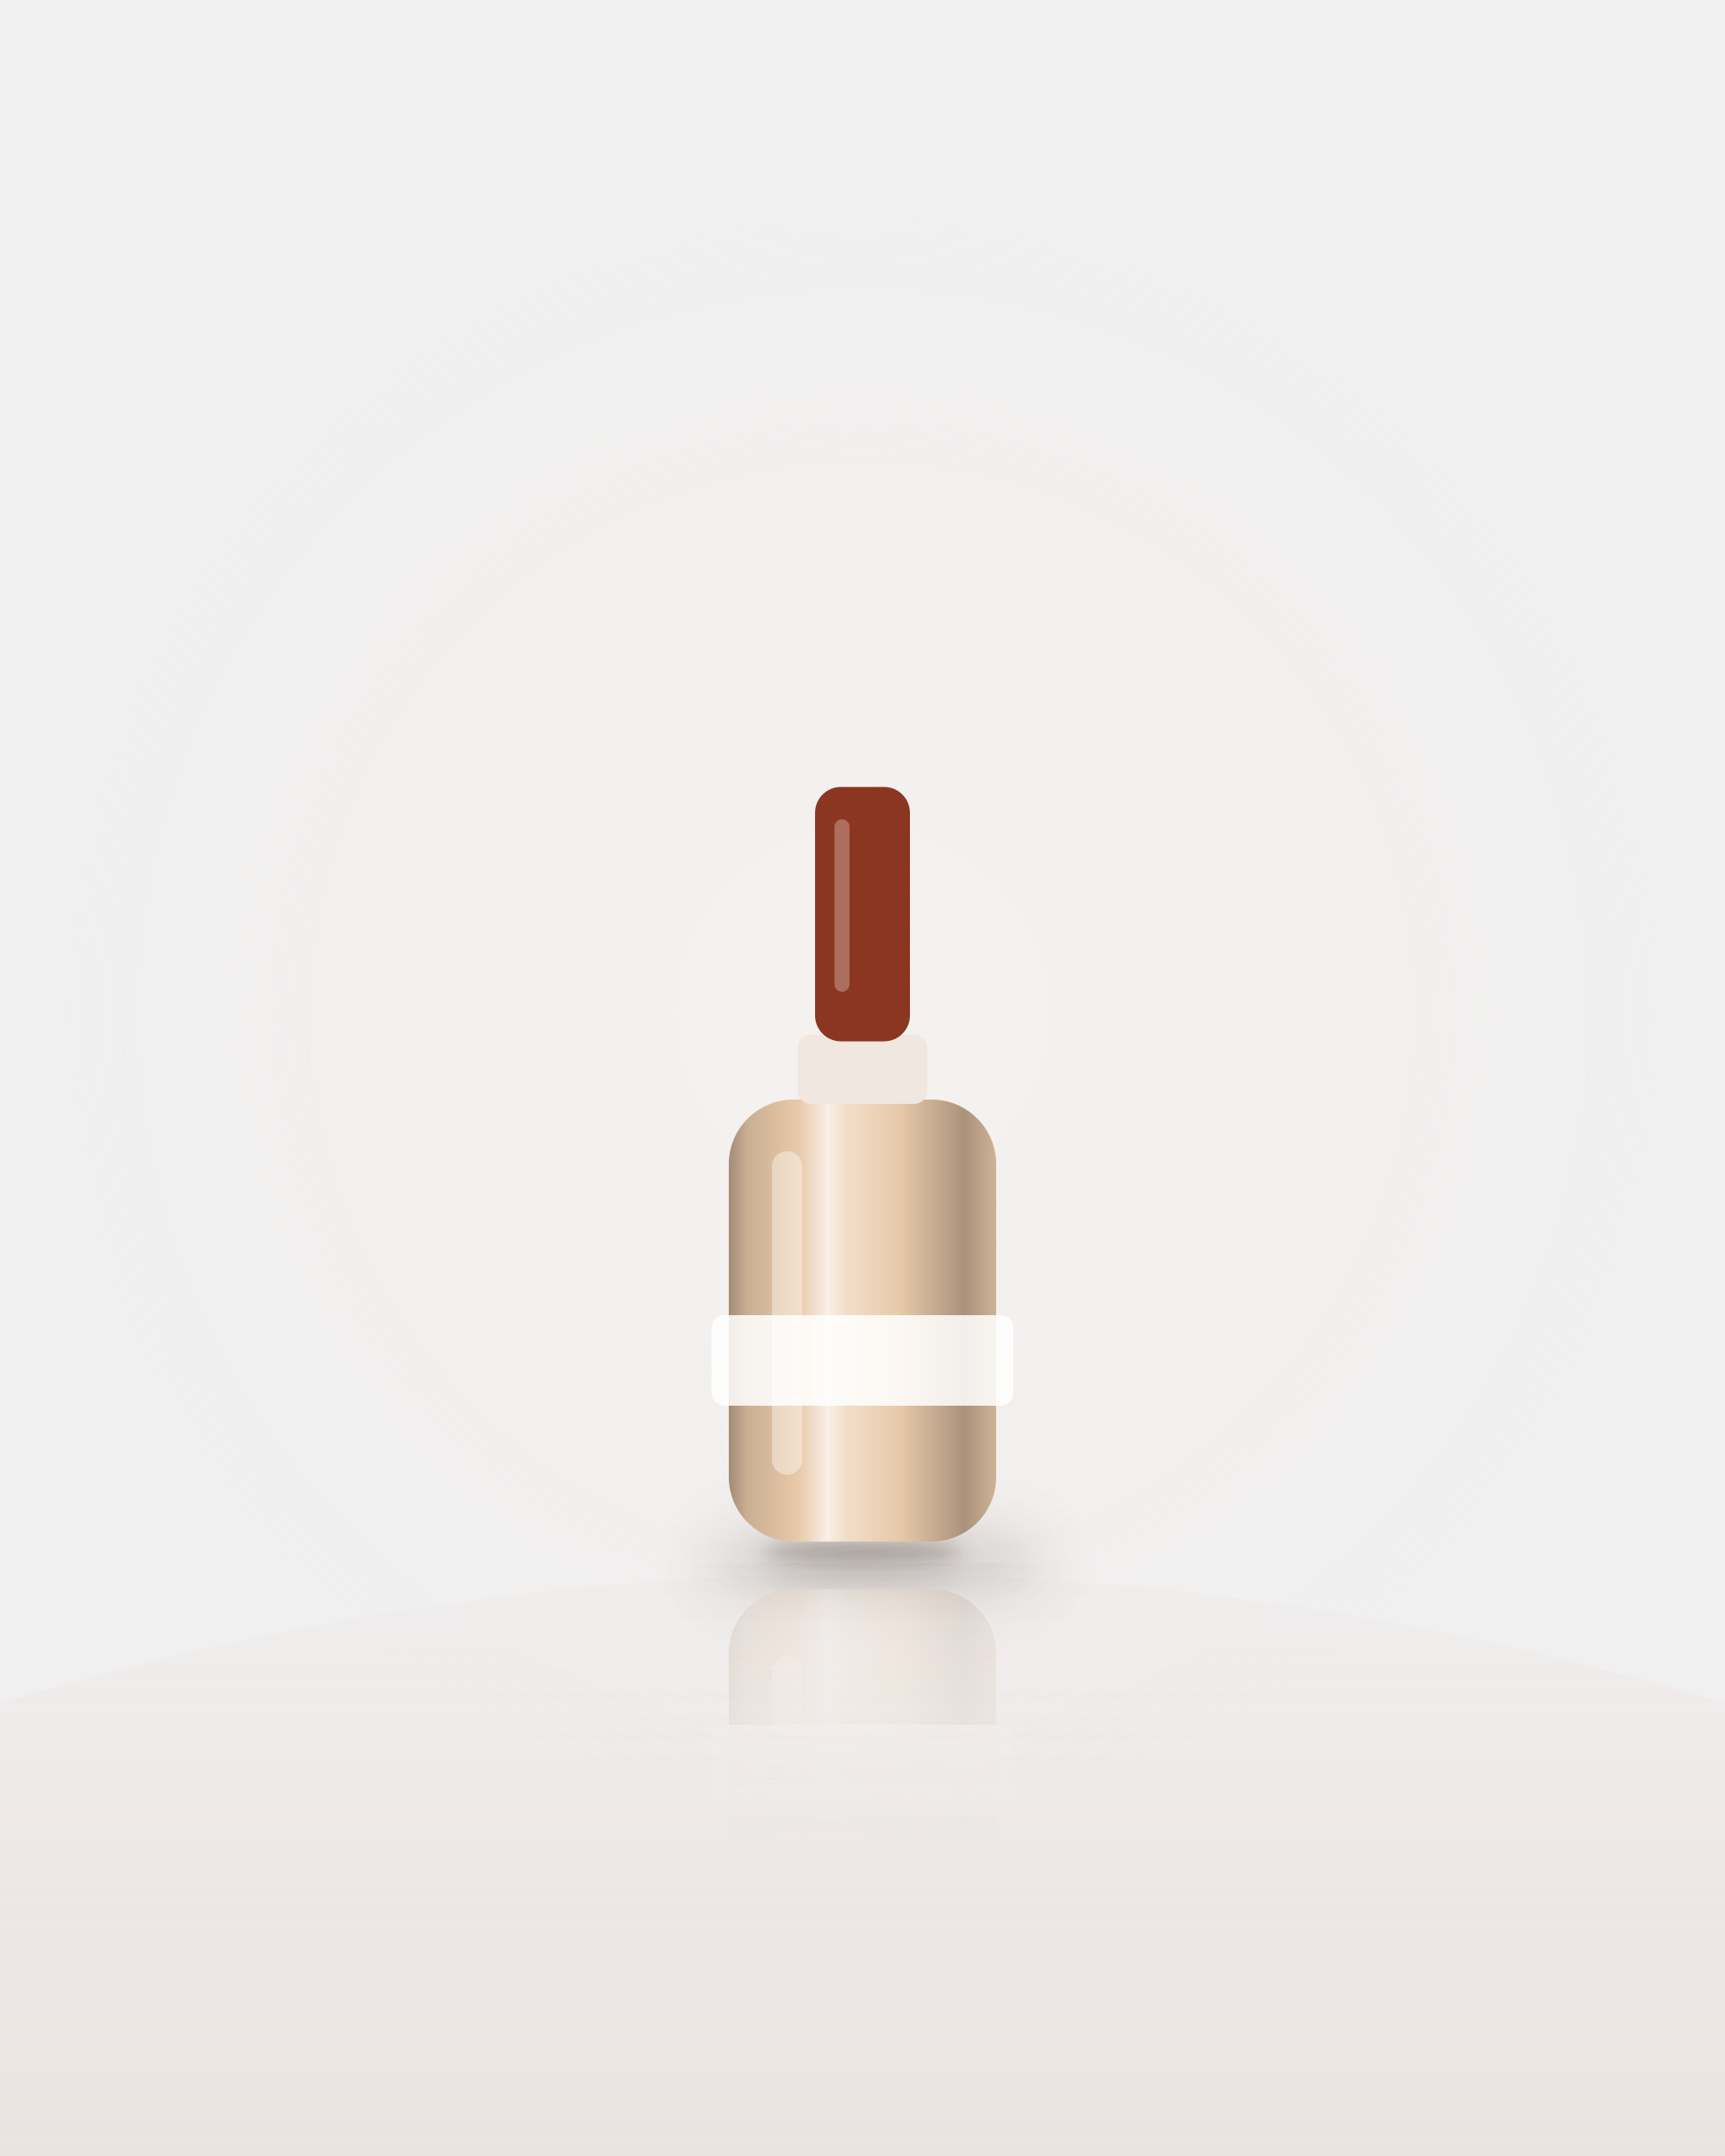
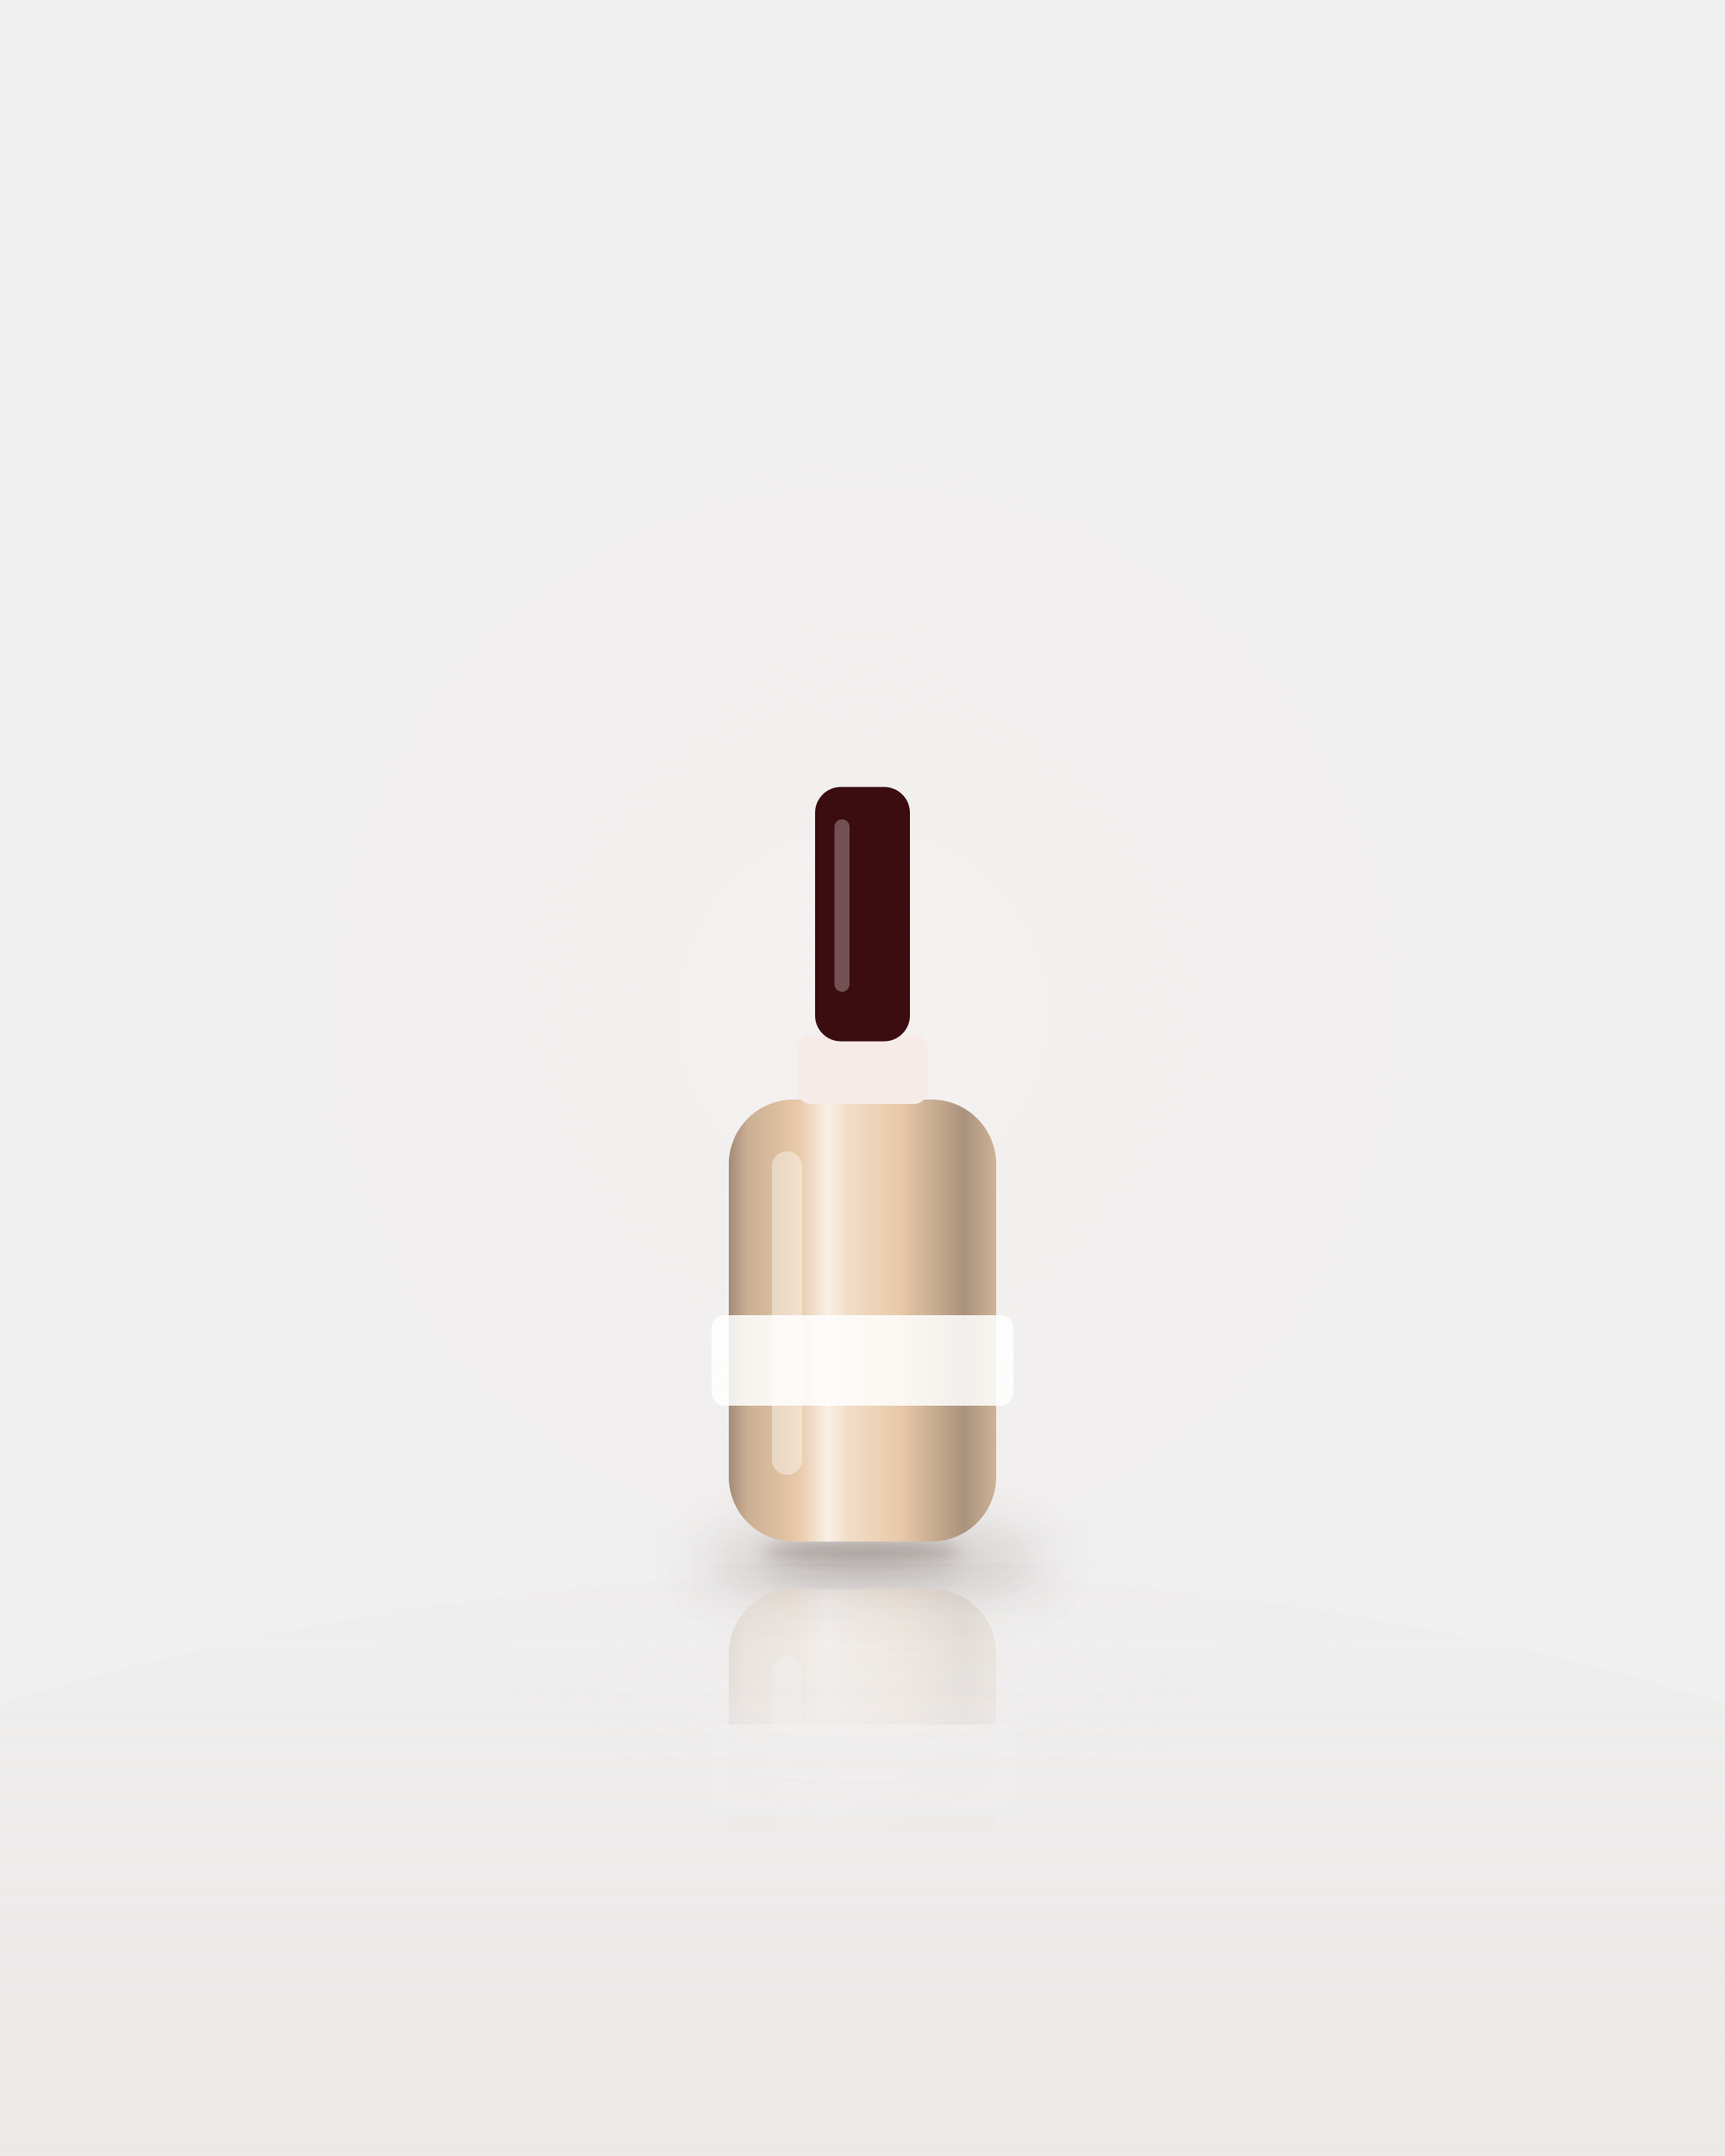
<svg xmlns="http://www.w3.org/2000/svg" viewBox="0 0 800 1000" width="800" height="1000" role="img">
  <defs>
    <linearGradient id="bg60" x1="0" y1="0" x2=".6" y2="1">
      <stop offset="0" stop-color="#FFFFFF" />
-       <stop offset=".55" stop-color="#F6F3EF" />
-       <stop offset="1" stop-color="#EFE7E0" />
+       <stop offset=".55" stop-color="#F1DFDA" />
+       <stop offset="1" stop-color="#F7EBE8" />
    </linearGradient>
    <radialGradient id="v61" cx=".5" cy=".42" r=".72">
      <stop offset=".55" stop-color="#fff" stop-opacity="0" />
-       <stop offset="1" stop-color="#141110" stop-opacity=".07" />
+       <stop offset="1" stop-color="#2A1215" stop-opacity=".07" />
    </radialGradient>
    <filter id="blurWide" x="-60%" y="-200%" width="220%" height="500%">
      <feGaussianBlur stdDeviation="13" />
    </filter>
    <filter id="blurTight" x="-60%" y="-300%" width="220%" height="700%">
      <feGaussianBlur stdDeviation="4" />
    </filter>
    <linearGradient id="reflGrad" x1="0" y1="205" x2="0" y2="335" gradientUnits="userSpaceOnUse">
      <stop offset="0" stop-color="#fff" stop-opacity=".5" />
      <stop offset="1" stop-color="#fff" stop-opacity="0" />
    </linearGradient>
    <mask id="reflFade" maskUnits="userSpaceOnUse" x="-260" y="205" width="520" height="130">
      <rect x="-260" y="205" width="520" height="130" fill="url(#reflGrad)" />
    </mask>
    <linearGradient id="g59" x1="0" y1="0" x2="1" y2="0">
      <stop offset="0" stop-color="#a28a76" />
      <stop offset=".07" stop-color="#cbaf93" />
      <stop offset=".26" stop-color="#E8C9A8" />
      <stop offset=".37" stop-color="#f9f0e7" />
      <stop offset=".44" stop-color="#f1dec9" />
      <stop offset=".64" stop-color="#E8C9A8" />
      <stop offset=".88" stop-color="#aa927c" />
      <stop offset="1" stop-color="#cfb396" />
    </linearGradient>
  </defs>
  <radialGradient id="halo" cx=".5" cy=".5" r=".5">
-     <stop offset="0" stop-color="#FFF6F0" stop-opacity=".30" />
-     <stop offset=".55" stop-color="#FFF0E6" stop-opacity=".14" />
-     <stop offset="1" stop-color="#FFF0E6" stop-opacity="0" />
+     <stop offset="0" stop-color="#FDF4F3" stop-opacity=".30" />
+     <stop offset=".55" stop-color="#F9E9E7" stop-opacity=".14" />
+     <stop offset="1" stop-color="#F9E9E7" stop-opacity="0" />
  </radialGradient>
  <linearGradient id="suelo" x1="0" y1="670" x2="0" y2="1000" gradientUnits="userSpaceOnUse">
-     <stop offset="0" stop-color="#C98B76" stop-opacity="0" />
-     <stop offset="1" stop-color="#C98B76" stop-opacity=".13" />
+     <stop offset="0" stop-color="#CEB7B0" stop-opacity="0" />
+     <stop offset="1" stop-color="#CEB7B0" stop-opacity=".13" />
  </linearGradient>
  <circle cx="400" cy="470" r="370" fill="url(#halo)" />
  <path d="M0 1000 L0 790 Q 400 670 800 790 L800 1000 Z" fill="url(#suelo)" />
  <g transform="translate(400,520) rotate(0) scale(1)">
    <g mask="url(#reflFade)" opacity=".5">
      <g transform="translate(0,412) scale(1,-1)">
        <ellipse cx="5.6" cy="202" rx="80" ry="12.8" fill="#4A372F" opacity=".22" filter="url(#blurWide)" />
        <ellipse cx="0" cy="200" rx="46.4" ry="5.376" fill="#3A2A24" opacity=".3" filter="url(#blurTight)" />
        <rect x="-62" y="-10" width="124" height="205" rx="30" fill="url(#g59)" />
        <rect x="-42" y="14" width="14" height="150" rx="7" fill="#fff" opacity=".4" />
-         <rect x="-30" y="-40" width="60" height="32" rx="6" fill="#EFE7E0" />
-         <rect x="-22" y="-155" width="44" height="118" rx="12" fill="#8A3621" />
+         <rect x="-30" y="-40" width="60" height="32" rx="6" fill="#F7EBE8" />
+         <rect x="-22" y="-155" width="44" height="118" rx="12" fill="#3B0D10" />
        <rect x="-13" y="-140" width="7" height="80" rx="3.5" fill="#fff" opacity=".28" />
        <rect x="-70" y="90" width="140" height="42" rx="6" fill="#fff" opacity=".85" />
      </g>
    </g>
    <ellipse cx="5.6" cy="202" rx="80" ry="12.8" fill="#4A372F" opacity=".22" filter="url(#blurWide)" />
    <ellipse cx="0" cy="200" rx="46.4" ry="5.376" fill="#3A2A24" opacity=".3" filter="url(#blurTight)" />
    <rect x="-62" y="-10" width="124" height="205" rx="30" fill="url(#g59)" />
    <rect x="-42" y="14" width="14" height="150" rx="7" fill="#fff" opacity=".4" />
-     <rect x="-30" y="-40" width="60" height="32" rx="6" fill="#EFE7E0" />
-     <rect x="-22" y="-155" width="44" height="118" rx="12" fill="#8A3621" />
+     <rect x="-30" y="-40" width="60" height="32" rx="6" fill="#F7EBE8" />
+     <rect x="-22" y="-155" width="44" height="118" rx="12" fill="#3B0D10" />
    <rect x="-13" y="-140" width="7" height="80" rx="3.5" fill="#fff" opacity=".28" />
    <rect x="-70" y="90" width="140" height="42" rx="6" fill="#fff" opacity=".85" />
  </g>
</svg>
